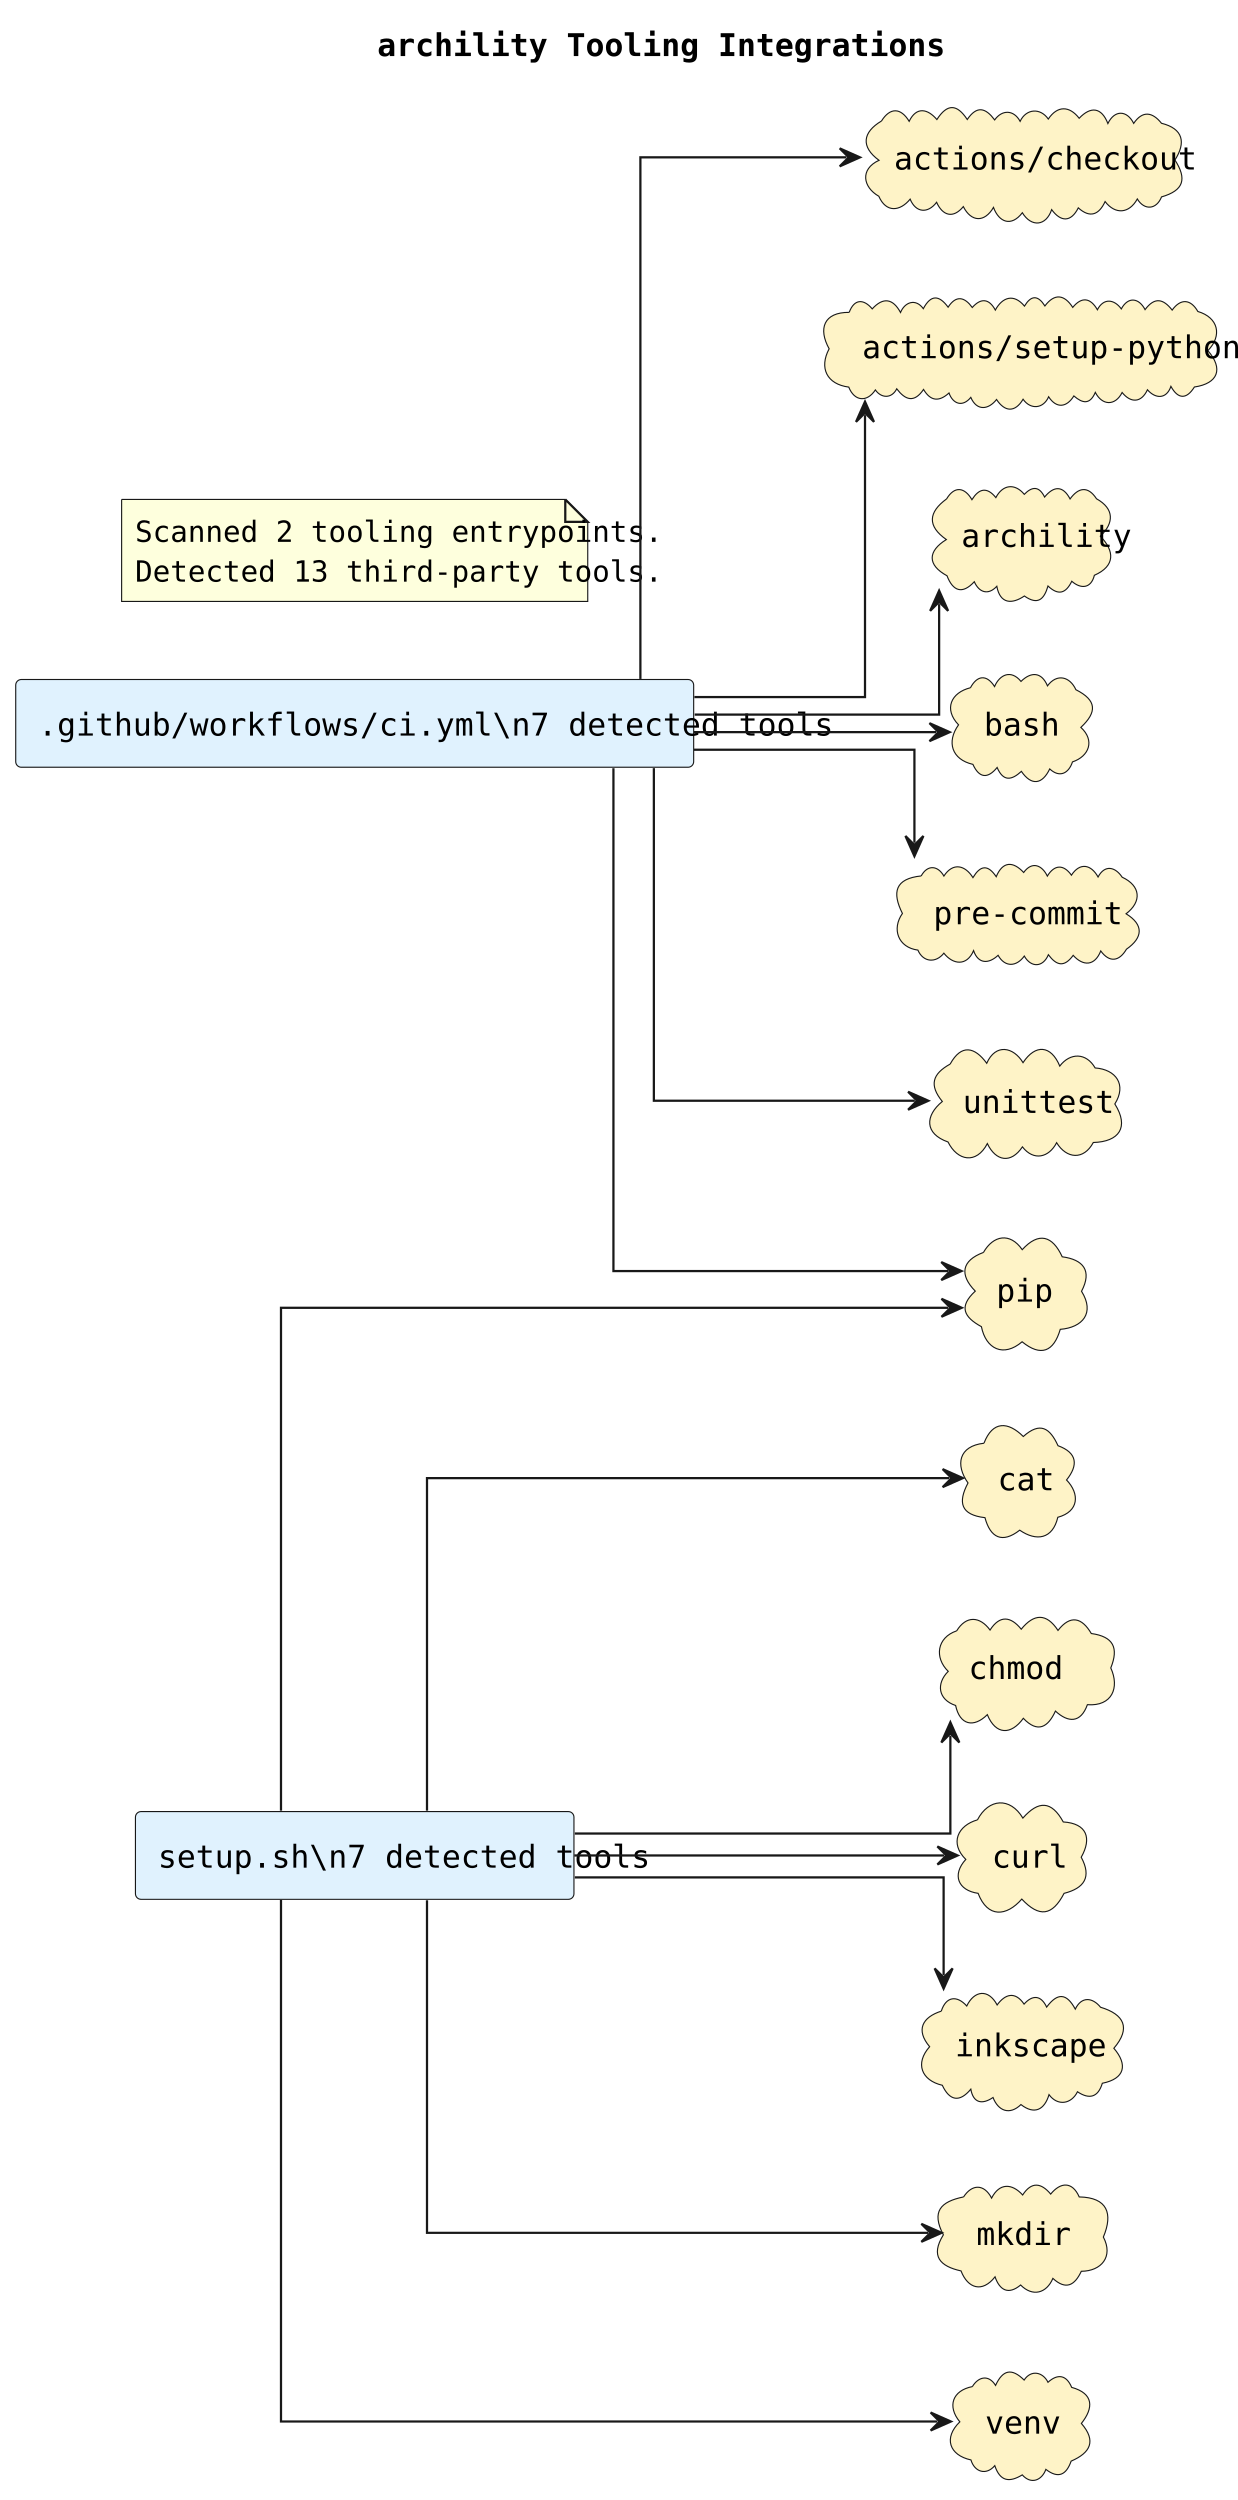
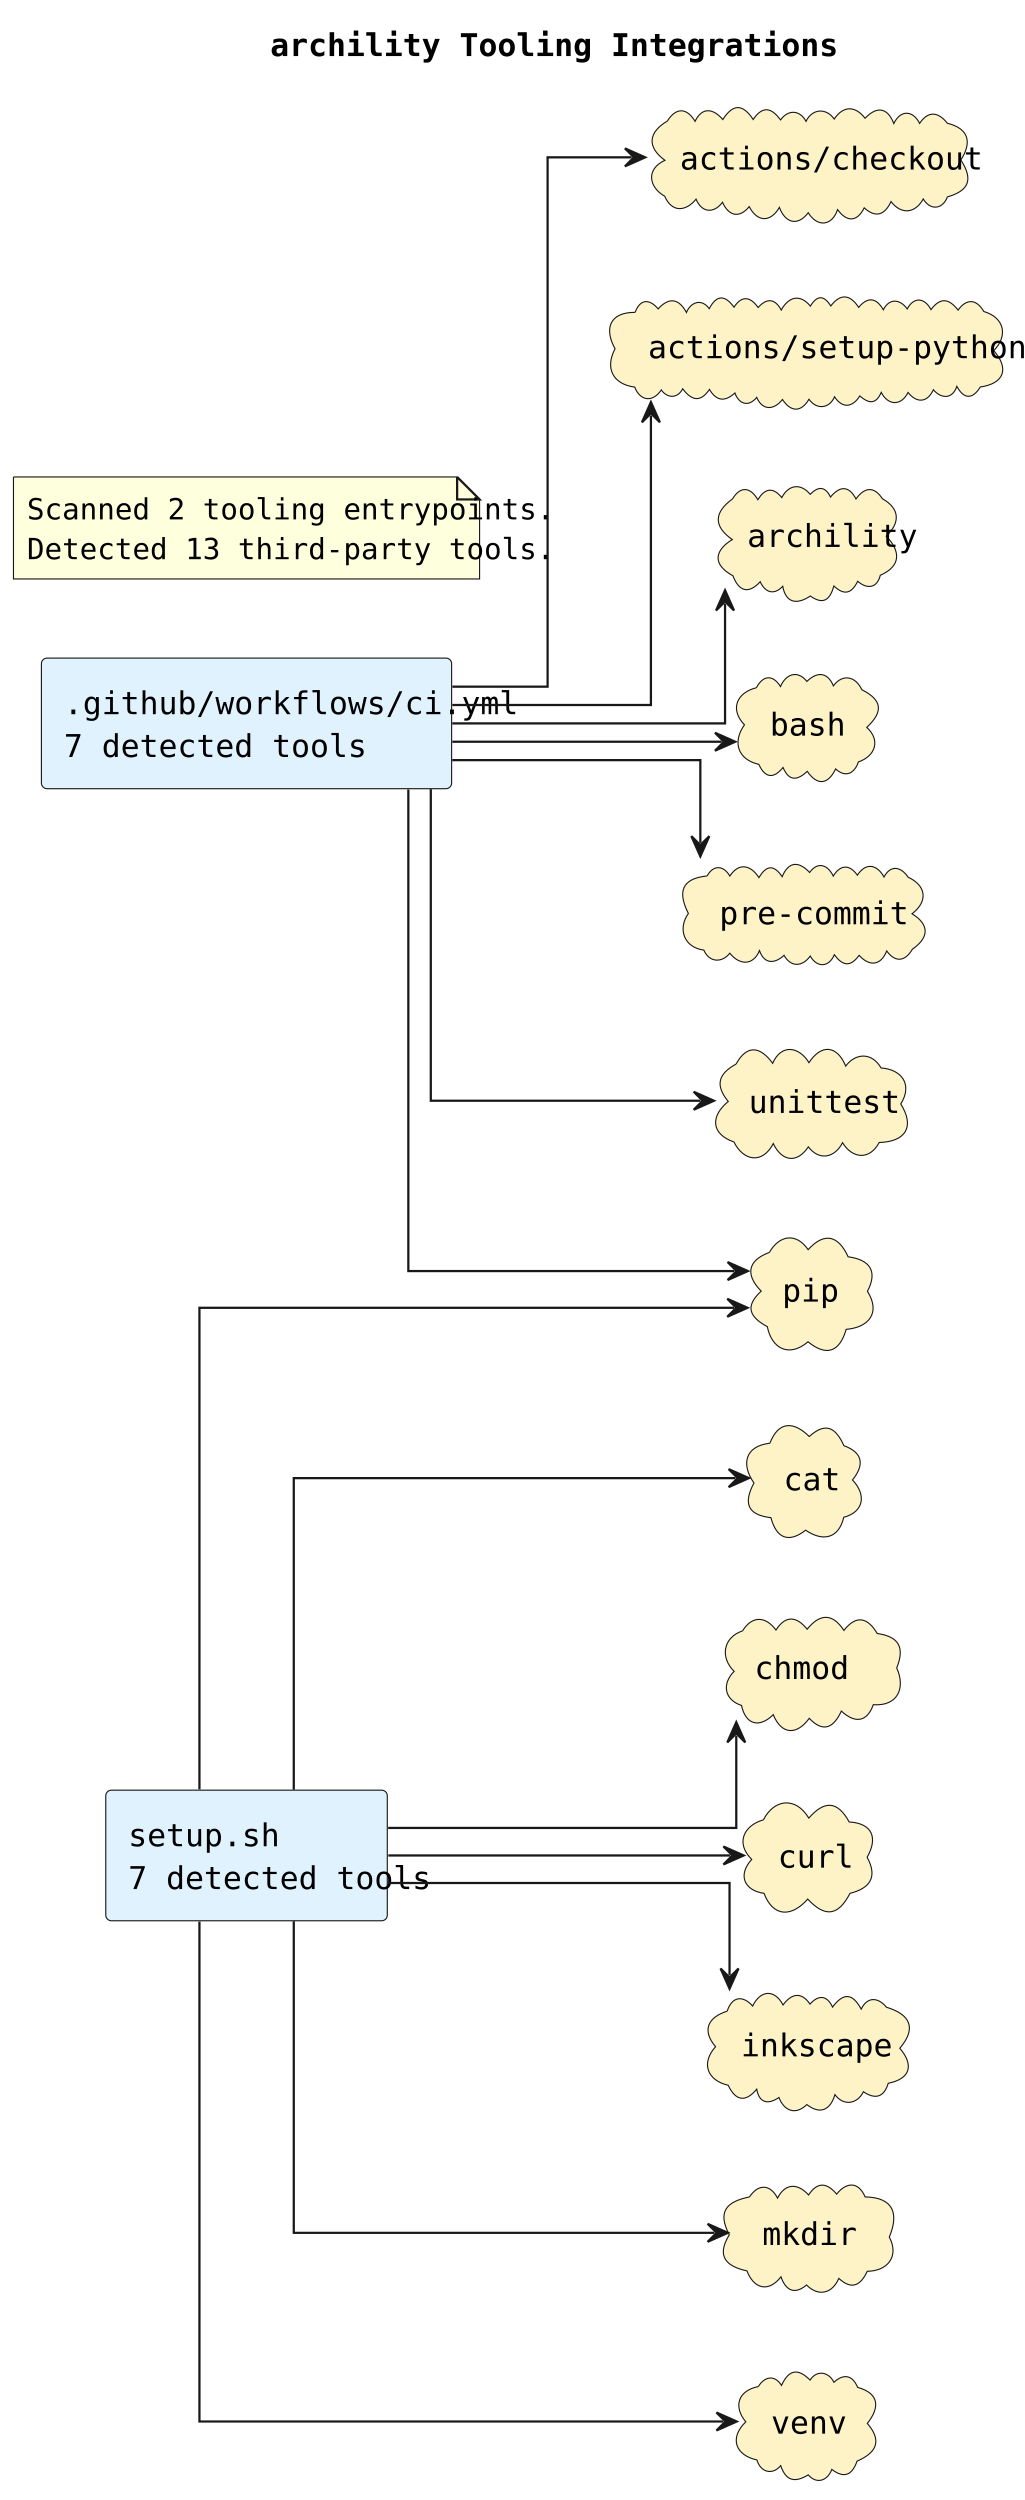
- <svg xmlns="http://www.w3.org/2000/svg" contentStyleType="text/css" data-diagram-type="DESCRIPTION" height="1113px" preserveAspectRatio="none" style="width:551px;height:1113px;background:#FFFFFF;" version="1.1" viewBox="0 0 551 1113" width="551px" zoomAndPan="magnify">
+ <svg xmlns="http://www.w3.org/2000/svg" contentStyleType="text/css" data-diagram-type="DESCRIPTION" height="1113px" preserveAspectRatio="none" style="width:456px;height:1113px;background:#FFFFFF;" version="1.1" viewBox="0 0 456 1113" width="456px" zoomAndPan="magnify">
  <defs />
  <g>
    <g class="title" data-source-line="1">
-       <text fill="#000000" font-family="Monospace" font-size="14" font-weight="bold" lengthAdjust="spacing" textLength="201.865" x="167.957" y="24.966">archility Tooling Integrations</text>
+       <text fill="#000000" font-family="Monospace" font-size="14" font-weight="bold" lengthAdjust="spacing" textLength="201.865" x="120.302" y="24.966">archility Tooling Integrations</text>
    </g>
    <g class="entity" data-qualified-name="source_github_workflows_ci_yml" data-source-line="7" id="ent0002">
-       <rect fill="#E0F2FE" height="39.068" rx="2.5" ry="2.5" style="stroke:#181818;stroke-width:0.5;" width="301.819" x="7" y="302.515" />
-       <text fill="#000000" font-family="Monospace" font-size="14" lengthAdjust="spacing" textLength="281.819" x="17" y="327.481">.github/workflows/ci.yml\n7 detected tools</text>
+       <rect fill="#E0F2FE" height="58.136" rx="2.5" ry="2.5" style="stroke:#181818;stroke-width:0.5;" width="182.623" x="18.44" y="292.985" />
+       <text fill="#000000" font-family="Monospace" font-size="14" lengthAdjust="spacing" textLength="162.623" x="28.44" y="317.95">.github/workflows/ci.yml</text>
+       <text fill="#000000" font-family="Monospace" font-size="14" lengthAdjust="spacing" textLength="105.336" x="28.44" y="337.018">7 detected tools</text>
    </g>
    <g class="entity" data-qualified-name="source_setup_sh" data-source-line="8" id="ent0003">
-       <rect fill="#E0F2FE" height="39.068" rx="2.5" ry="2.5" style="stroke:#181818;stroke-width:0.5;" width="195.223" x="60.3" y="806.515" />
-       <text fill="#000000" font-family="Monospace" font-size="14" lengthAdjust="spacing" textLength="175.223" x="70.3" y="831.481">setup.sh\n7 detected tools</text>
+       <rect fill="#E0F2FE" height="58.136" rx="2.5" ry="2.5" style="stroke:#181818;stroke-width:0.5;" width="125.336" x="47.09" y="796.985" />
+       <text fill="#000000" font-family="Monospace" font-size="14" lengthAdjust="spacing" textLength="56.028" x="57.09" y="821.951">setup.sh</text>
+       <text fill="#000000" font-family="Monospace" font-size="14" lengthAdjust="spacing" textLength="105.336" x="57.09" y="841.018">7 detected tools</text>
    </g>
    <g class="entity" data-qualified-name="tool_actions_checkout" data-source-line="9" id="ent0004">
-       <path d="M392.432,53.88 C396.284,47.721 401.026,47.862 404.756,54.003 C408.062,47.24 413.063,48.489 417.102,53.215 C421.722,46.068 425.983,46.193 430.624,53.196 C434.899,46.912 438.731,47.9 442.827,53.381 C446.159,48.695 451.372,48.849 454.153,54.015 C456.851,48.357 463.117,47.865 466.695,52.993 C470.774,46.955 476.072,47.015 480.445,52.647 C485.62,47.211 490.381,47.712 493.232,54.985 C496.203,48.861 501.683,48.945 504.721,54.921 C508.69,49.087 513.074,49.844 517.084,54.874 C526.766,57.284 528.076,63.443 523.078,71.232 C528.523,79.689 527.058,84.792 517.115,87.665 C514.867,93.337 509.507,93.808 506.331,88.584 C502.744,95.094 496.582,95.683 491.991,89.74 C489.258,95.643 485.287,97.258 480.057,92.547 C476.776,99.051 472.28,98.876 468.2,93.334 C465.672,100.773 459.154,101.24 455.146,94.718 C450.243,101.116 444.784,99.04 442.296,92.346 C438.361,99.124 432.439,98.969 428.868,91.99 C424.333,97.508 419.645,96.029 416.971,90.062 C413.094,95.18 407.735,94.802 405.191,88.666 C400.731,94.129 394.509,94.865 391.247,87.375 C384.149,83.324 382.748,75.341 391.329,71.369 C383.086,65.341 384.034,58.859 392.432,53.88" fill="#FEF3C7" style="stroke:#181818;stroke-width:0.5;" />
-       <text fill="#000000" font-family="Monospace" font-size="14" lengthAdjust="spacing" textLength="111.916" x="398" y="75.481">actions/checkout</text>
+       <path d="M297.122,53.88 C300.974,47.721 305.716,47.862 309.446,54.003 C312.752,47.24 317.753,48.489 321.792,53.215 C326.412,46.068 330.673,46.193 335.314,53.196 C339.589,46.912 343.421,47.9 347.517,53.381 C350.849,48.695 356.062,48.849 358.843,54.015 C361.541,48.357 367.807,47.865 371.385,52.993 C375.464,46.955 380.762,47.015 385.135,52.647 C390.31,47.211 395.071,47.712 397.922,54.985 C400.893,48.861 406.373,48.945 409.411,54.921 C413.38,49.087 417.764,49.844 421.774,54.874 C431.456,57.284 432.766,63.443 427.768,71.232 C433.213,79.689 431.748,84.792 421.805,87.665 C419.557,93.337 414.197,93.808 411.021,88.584 C407.434,95.094 401.272,95.683 396.681,89.74 C393.948,95.643 389.977,97.258 384.747,92.547 C381.466,99.051 376.97,98.876 372.89,93.334 C370.362,100.773 363.844,101.24 359.836,94.718 C354.933,101.116 349.474,99.04 346.986,92.346 C343.051,99.124 337.129,98.969 333.558,91.99 C329.023,97.508 324.335,96.029 321.661,90.062 C317.784,95.18 312.425,94.802 309.881,88.666 C305.421,94.129 299.199,94.865 295.937,87.375 C288.839,83.324 287.438,75.341 296.019,71.369 C287.776,65.341 288.724,58.859 297.122,53.88" fill="#FEF3C7" style="stroke:#181818;stroke-width:0.5;" />
+       <text fill="#000000" font-family="Monospace" font-size="14" lengthAdjust="spacing" textLength="111.916" x="302.69" y="75.481">actions/checkout</text>
    </g>
    <g class="entity" data-qualified-name="tool_actions_setup_python" data-source-line="10" id="ent0005">
-       <path d="M378.069,139.065 C380.282,133.01 384.495,132.949 388.314,137.516 C393.178,132.186 397.517,132.835 400.91,139.112 C402.806,134.523 407.604,132.669 411.06,137.416 C414.419,131.124 418.027,131.231 422.095,136.754 C425.675,131.268 429.413,132.166 432.863,136.892 C436.701,132.55 440.34,132.879 443.116,138.038 C446.291,132.234 451.348,130.581 456.09,136.27 C459.136,131.299 462.074,131.358 465.195,136.201 C469.528,130.458 473.856,131.099 477.585,136.851 C481.628,131.914 485.497,132.578 488.559,137.901 C491.327,132.528 496.091,133.204 499.2,137.527 C502.25,131.883 507.052,132.598 509.783,137.838 C514.007,132.195 517.807,132.879 521.844,138.048 C525.635,132.777 530.087,133.091 533.288,138.671 C542.433,141.373 544.264,149.396 537.744,156.102 C544.779,164.197 542.332,170.735 531.741,172.299 C528.259,177.89 524.481,177.818 521.297,172.026 C519.252,177.902 514.313,177.525 510.846,173.532 C508.099,179.394 503.471,179.546 499.574,174.749 C496.453,180.864 490.703,180.6 487.634,174.697 C485.211,180.263 481.982,179.642 478.083,176.274 C474.929,181.407 470.368,182.043 466.857,176.655 C464.482,182.037 458.822,182.511 455.473,177.749 C451.892,183.772 447.348,183.446 443.661,177.857 C440.086,182.435 434.894,183.124 432.197,176.923 C428.547,181.407 424.242,179.895 422.495,174.962 C418.043,178.993 414.312,178.657 411.158,173.381 C407.022,179.49 403.108,178.186 399.228,173.107 C397.001,177.533 392.372,177.4 389.719,173.6 C385.945,179.275 380.365,178.662 377.866,172.34 C368.129,171.054 364.559,163.886 369.131,155.276 C364.168,146.359 366.697,138.975 378.069,139.065" fill="#FEF3C7" style="stroke:#181818;stroke-width:0.5;" />
-       <text fill="#000000" font-family="Monospace" font-size="14" lengthAdjust="spacing" textLength="140.28" x="383.82" y="159.481">actions/setup-python</text>
+       <path d="M282.759,139.065 C284.972,133.01 289.185,132.949 293.004,137.516 C297.868,132.186 302.207,132.835 305.6,139.112 C307.496,134.523 312.294,132.669 315.75,137.416 C319.109,131.124 322.717,131.231 326.785,136.754 C330.365,131.268 334.103,132.166 337.553,136.892 C341.391,132.55 345.03,132.879 347.806,138.038 C350.981,132.234 356.038,130.581 360.78,136.27 C363.826,131.299 366.764,131.358 369.885,136.201 C374.218,130.458 378.546,131.099 382.275,136.851 C386.318,131.914 390.187,132.578 393.249,137.901 C396.017,132.528 400.781,133.204 403.89,137.527 C406.94,131.883 411.742,132.598 414.473,137.838 C418.697,132.195 422.497,132.879 426.534,138.048 C430.325,132.777 434.777,133.091 437.978,138.671 C447.123,141.373 448.954,149.396 442.434,156.102 C449.469,164.197 447.022,170.735 436.431,172.299 C432.949,177.89 429.171,177.818 425.987,172.026 C423.942,177.902 419.003,177.525 415.536,173.532 C412.789,179.394 408.161,179.546 404.264,174.749 C401.143,180.864 395.393,180.6 392.324,174.697 C389.901,180.263 386.672,179.642 382.773,176.274 C379.619,181.407 375.058,182.043 371.547,176.655 C369.172,182.037 363.512,182.511 360.163,177.749 C356.582,183.772 352.038,183.446 348.351,177.857 C344.776,182.435 339.584,183.124 336.887,176.923 C333.237,181.407 328.932,179.895 327.185,174.962 C322.733,178.993 319.002,178.657 315.848,173.381 C311.712,179.49 307.798,178.186 303.918,173.107 C301.691,177.533 297.062,177.4 294.409,173.6 C290.635,179.275 285.055,178.662 282.556,172.34 C272.819,171.054 269.249,163.886 273.821,155.276 C268.858,146.359 271.387,138.975 282.759,139.065" fill="#FEF3C7" style="stroke:#181818;stroke-width:0.5;" />
+       <text fill="#000000" font-family="Monospace" font-size="14" lengthAdjust="spacing" textLength="140.28" x="288.51" y="159.481">actions/setup-python</text>
    </g>
    <g class="entity" data-qualified-name="tool_archility" data-source-line="11" id="ent0006">
-       <path d="M421.429,222.107 C424.995,216.16 429.484,216.904 432.698,222.451 C435.833,217.462 439.361,216.597 443.357,221.526 C446.385,215.745 451.735,214.963 456.012,220.074 C459.593,216.441 462.611,216.396 465.06,221.276 C469.113,216.333 473.176,216.016 476.398,222.127 C480.125,216.968 484.364,216.222 488.165,222.048 C496.124,226.51 496.054,232.814 489.868,238.721 C496.226,245.296 496.648,251.956 487.212,256.12 C485.764,262.095 481.123,262.3 477.16,258.783 C474.49,264.23 471.2,265.257 466.57,260.899 C464.827,266.82 462.09,269.574 456.055,265.345 C450.48,269.105 445.259,268.902 443.779,261.025 C439.862,265.219 435.858,263.728 433.759,258.986 C428.381,264.806 424.221,263.159 421.606,256.331 C412.722,251.505 412.998,245.356 421.305,240.21 C412.681,234.16 413.31,228.041 421.429,222.107" fill="#FEF3C7" style="stroke:#181818;stroke-width:0.5;" />
-       <text fill="#000000" font-family="Monospace" font-size="14" lengthAdjust="spacing" textLength="52.038" x="427.94" y="243.481">archility</text>
+       <path d="M326.119,222.107 C329.685,216.16 334.174,216.904 337.388,222.451 C340.523,217.462 344.051,216.597 348.047,221.526 C351.075,215.745 356.425,214.963 360.702,220.074 C364.283,216.441 367.301,216.396 369.75,221.276 C373.803,216.333 377.866,216.016 381.088,222.127 C384.815,216.968 389.054,216.222 392.855,222.048 C400.814,226.51 400.744,232.814 394.558,238.721 C400.916,245.296 401.338,251.956 391.902,256.12 C390.454,262.095 385.813,262.3 381.85,258.783 C379.18,264.23 375.89,265.257 371.26,260.899 C369.517,266.82 366.78,269.574 360.745,265.345 C355.17,269.105 349.949,268.902 348.469,261.025 C344.552,265.219 340.548,263.728 338.449,258.986 C333.071,264.806 328.911,263.159 326.296,256.331 C317.412,251.505 317.688,245.356 325.995,240.21 C317.371,234.16 318,228.041 326.119,222.107" fill="#FEF3C7" style="stroke:#181818;stroke-width:0.5;" />
+       <text fill="#000000" font-family="Monospace" font-size="14" lengthAdjust="spacing" textLength="52.038" x="332.63" y="243.481">archility</text>
    </g>
    <g class="entity" data-qualified-name="tool_bash" data-source-line="12" id="ent0007">
-       <path d="M432.044,306.185 C435.008,300.632 439.262,300.102 442.776,305.653 C445.086,300.257 450.144,297.991 454.548,303.364 C459.017,298.993 463.656,299.025 466.339,305.335 C470.558,299.662 476.338,301.222 478.988,307.059 C488.277,311.737 488.569,316.957 481.198,323.83 C487.567,329.675 484.885,336.71 477.465,339.208 C475.813,344.232 471.824,346.491 467.337,342.334 C463.997,349.29 459.216,349.972 454.719,343.416 C450.317,347.453 446.66,348.046 443.918,341.691 C439.692,346.872 435.912,346.413 433.142,340.301 C423.685,338.129 421.295,330.294 426.744,322.702 C420.001,315.653 423.431,308.307 432.044,306.185" fill="#FEF3C7" style="stroke:#181818;stroke-width:0.5;" />
-       <text fill="#000000" font-family="Monospace" font-size="14" lengthAdjust="spacing" textLength="31.822" x="438.05" y="327.481">bash</text>
+       <path d="M336.734,306.185 C339.698,300.632 343.952,300.102 347.466,305.653 C349.776,300.257 354.834,297.991 359.238,303.364 C363.707,298.993 368.346,299.025 371.029,305.335 C375.248,299.662 381.028,301.222 383.678,307.059 C392.967,311.737 393.259,316.957 385.888,323.83 C392.257,329.675 389.575,336.71 382.155,339.208 C380.503,344.232 376.514,346.491 372.027,342.334 C368.687,349.29 363.906,349.972 359.409,343.416 C355.007,347.453 351.35,348.046 348.608,341.691 C344.382,346.872 340.602,346.413 337.832,340.301 C328.375,338.129 325.985,330.294 331.434,322.702 C324.691,315.653 328.121,308.307 336.734,306.185" fill="#FEF3C7" style="stroke:#181818;stroke-width:0.5;" />
+       <text fill="#000000" font-family="Monospace" font-size="14" lengthAdjust="spacing" textLength="31.822" x="342.74" y="327.481">bash</text>
    </g>
    <g class="entity" data-qualified-name="tool_cat" data-source-line="13" id="ent0008">
-       <path d="M438.058,642.529 C441.942,632.419 448.809,632.824 455.572,639.53 C463.056,632.838 467.415,635.697 471.024,643.625 C479.639,646.778 480.127,652.27 474.822,658.887 C480.769,665.044 480.391,672.941 470.941,675.502 C468.618,685.317 461.337,686.317 453.978,681.236 C446.163,687.328 440.912,684.603 438.503,675.669 C427.743,674.419 426.33,668.973 430.954,660.211 C425.244,652.14 426.791,643.778 438.058,642.529" fill="#FEF3C7" style="stroke:#181818;stroke-width:0.5;" />
-       <text fill="#000000" font-family="Monospace" font-size="14" lengthAdjust="spacing" textLength="19.628" x="444.14" y="663.481">cat</text>
+       <path d="M342.758,642.529 C346.642,632.419 353.509,632.824 360.272,639.53 C367.756,632.838 372.115,635.697 375.724,643.625 C384.339,646.778 384.827,652.27 379.522,658.887 C385.469,665.044 385.091,672.941 375.641,675.502 C373.318,685.317 366.037,686.317 358.678,681.236 C350.863,687.328 345.612,684.603 343.203,675.669 C332.442,674.419 331.03,668.973 335.654,660.211 C329.944,652.14 331.491,643.778 342.758,642.529" fill="#FEF3C7" style="stroke:#181818;stroke-width:0.5;" />
+       <text fill="#000000" font-family="Monospace" font-size="14" lengthAdjust="spacing" textLength="19.628" x="348.84" y="663.481">cat</text>
    </g>
    <g class="entity" data-qualified-name="tool_chmod" data-source-line="14" id="ent0009">
-       <path d="M425.912,726.054 C430.158,719.15 436.199,719.496 440.769,725.687 C445.109,718.948 449.979,719.532 454.653,725.317 C460.308,718.366 465.85,718.025 471.022,725.853 C476.546,718.763 481.656,720.093 485.845,727.242 C495.699,728.611 498.143,733.578 494.521,742.574 C498.535,751.348 495.132,759.737 484.104,758.934 C481.14,767.209 475.543,767.011 469.879,761.778 C466.579,768.971 462.033,771.765 455.587,764.997 C450.132,772.519 443.317,772.514 439.555,763.37 C433.435,769.442 427.287,767.971 425.439,759.283 C417.619,756.672 416.686,749.573 422.146,744.084 C415.89,737.964 417.111,729.029 425.912,726.054" fill="#FEF3C7" style="stroke:#181818;stroke-width:0.5;" />
-       <text fill="#000000" font-family="Monospace" font-size="14" lengthAdjust="spacing" textLength="45.542" x="431.19" y="747.481">chmod</text>
+       <path d="M330.602,726.054 C334.848,719.15 340.889,719.496 345.459,725.687 C349.799,718.948 354.669,719.532 359.343,725.317 C364.998,718.366 370.54,718.025 375.712,725.853 C381.236,718.763 386.346,720.093 390.535,727.242 C400.389,728.611 402.833,733.578 399.211,742.574 C403.225,751.348 399.822,759.737 388.794,758.934 C385.83,767.209 380.233,767.011 374.569,761.778 C371.269,768.971 366.723,771.765 360.277,764.997 C354.822,772.519 348.007,772.514 344.245,763.37 C338.125,769.442 331.977,767.971 330.129,759.283 C322.309,756.672 321.376,749.573 326.836,744.084 C320.58,737.964 321.801,729.029 330.602,726.054" fill="#FEF3C7" style="stroke:#181818;stroke-width:0.5;" />
+       <text fill="#000000" font-family="Monospace" font-size="14" lengthAdjust="spacing" textLength="45.542" x="335.88" y="747.481">chmod</text>
    </g>
    <g class="entity" data-qualified-name="tool_curl" data-source-line="15" id="ent0010">
-       <path d="M435.163,810.202 C440.125,800.641 449.674,799.902 455.386,809.406 C462.314,801.549 468.107,801.574 473.365,811.13 C483.921,811.78 486.172,818.374 481.356,826.841 C486.133,835.671 482.73,840.635 473.724,842.924 C468.46,853.051 462.662,853.753 454.903,845.475 C448.152,853.217 439.719,854.051 435.452,842.916 C426.448,841.609 423.726,834.65 429.969,827.809 C422.649,820.578 426.415,812.693 435.163,810.202" fill="#FEF3C7" style="stroke:#181818;stroke-width:0.5;" />
-       <text fill="#000000" font-family="Monospace" font-size="14" lengthAdjust="spacing" textLength="24.766" x="441.58" y="831.481">curl</text>
+       <path d="M339.853,810.202 C344.815,800.641 354.364,799.902 360.076,809.406 C367.004,801.549 372.797,801.574 378.055,811.13 C388.611,811.78 390.862,818.374 386.046,826.841 C390.823,835.671 387.42,840.635 378.414,842.924 C373.15,853.051 367.352,853.753 359.593,845.475 C352.842,853.217 344.409,854.051 340.142,842.916 C331.138,841.609 328.416,834.65 334.659,827.809 C327.339,820.578 331.105,812.693 339.853,810.202" fill="#FEF3C7" style="stroke:#181818;stroke-width:0.5;" />
+       <text fill="#000000" font-family="Monospace" font-size="14" lengthAdjust="spacing" textLength="24.766" x="346.27" y="831.481">curl</text>
    </g>
    <g class="entity" data-qualified-name="tool_inkscape" data-source-line="16" id="ent0011">
-       <path d="M419.062,895.361 C421.154,888.787 425.977,888.163 430.394,893.066 C433.784,886.062 440.044,885.331 443.927,892.599 C447.56,887.652 451.948,886.43 455.917,892.224 C459.711,887.99 463.434,888.215 465.97,893.546 C470.84,887.048 474.816,887.268 478.713,894.452 C481.539,888.648 486.386,889.228 489.965,893.621 C500.42,896.775 503.647,902.831 495.89,911.891 C502.22,919.265 500.782,925.479 490.76,927.469 C488.857,933.775 484.959,934.777 479.693,931.257 C476.967,936.799 470.846,937.741 467.027,932.547 C465.005,939.254 460.575,941.662 454.526,936.959 C449.446,941.849 444.415,939.783 442.088,933.809 C437.373,937.011 433.345,936.45 432.202,930.109 C427.189,936.162 422.749,935.298 419.517,928.37 C410.184,926.189 407.248,918.613 413.87,911.189 C407.529,903.688 410.702,898.039 419.062,895.361" fill="#FEF3C7" style="stroke:#181818;stroke-width:0.5;" />
-       <text fill="#000000" font-family="Monospace" font-size="14" lengthAdjust="spacing" textLength="57.526" x="425.2" y="915.481">inkscape</text>
+       <path d="M323.752,895.361 C325.844,888.787 330.667,888.163 335.084,893.066 C338.474,886.062 344.734,885.331 348.617,892.599 C352.25,887.652 356.638,886.43 360.607,892.224 C364.401,887.99 368.124,888.215 370.66,893.546 C375.53,887.048 379.506,887.268 383.403,894.452 C386.229,888.648 391.076,889.228 394.655,893.621 C405.11,896.775 408.337,902.831 400.58,911.891 C406.91,919.265 405.472,925.479 395.45,927.469 C393.547,933.775 389.649,934.777 384.383,931.257 C381.657,936.799 375.536,937.741 371.717,932.547 C369.695,939.254 365.265,941.662 359.216,936.959 C354.136,941.849 349.105,939.783 346.778,933.809 C342.063,937.011 338.035,936.45 336.892,930.109 C331.879,936.162 327.439,935.298 324.207,928.37 C314.874,926.189 311.938,918.613 318.56,911.189 C312.219,903.688 315.392,898.039 323.752,895.361" fill="#FEF3C7" style="stroke:#181818;stroke-width:0.5;" />
+       <text fill="#000000" font-family="Monospace" font-size="14" lengthAdjust="spacing" textLength="57.526" x="329.89" y="915.481">inkscape</text>
    </g>
    <g class="entity" data-qualified-name="tool_mkdir" data-source-line="17" id="ent0012">
-       <path d="M428.981,978.072 C432.806,972.236 438.133,972.235 441.459,978.583 C444.986,971.72 450.553,971.997 455.285,977.203 C459.223,971.17 463.47,971.694 467.766,976.803 C472.113,971.461 477.365,971.018 480.471,978.075 C493.074,978.295 495.611,985.484 491.214,995.932 C495.803,1004.685 490.308,1011.116 481.399,1011.181 C478.461,1017.444 474.588,1019.698 468.743,1014.348 C465.896,1021.034 459.705,1022.678 454.384,1017.288 C448.953,1021.806 445.067,1019.654 442.995,1013.652 C437.313,1020.874 430.9,1018.896 427.848,1011.015 C418.498,1008.952 414.123,1004.457 419.981,994.947 C414.525,984.513 418.79,980.161 428.981,978.072" fill="#FEF3C7" style="stroke:#181818;stroke-width:0.5;" />
-       <text fill="#000000" font-family="Monospace" font-size="14" lengthAdjust="spacing" textLength="38.57" x="434.67" y="999.481">mkdir</text>
+       <path d="M333.681,978.072 C337.506,972.236 342.833,972.235 346.159,978.583 C349.686,971.72 355.253,971.997 359.985,977.203 C363.923,971.17 368.17,971.694 372.466,976.803 C376.813,971.461 382.065,971.018 385.171,978.075 C397.774,978.295 400.311,985.484 395.914,995.932 C400.503,1004.685 395.009,1011.116 386.099,1011.181 C383.161,1017.444 379.288,1019.698 373.443,1014.348 C370.596,1021.034 364.405,1022.678 359.084,1017.288 C353.653,1021.806 349.767,1019.654 347.695,1013.652 C342.013,1020.874 335.6,1018.896 332.548,1011.015 C323.198,1008.952 318.823,1004.457 324.682,994.947 C319.225,984.513 323.49,980.161 333.681,978.072" fill="#FEF3C7" style="stroke:#181818;stroke-width:0.5;" />
+       <text fill="#000000" font-family="Monospace" font-size="14" lengthAdjust="spacing" textLength="38.57" x="339.37" y="999.481">mkdir</text>
    </g>
    <g class="entity" data-qualified-name="tool_pip" data-source-line="18" id="ent0013">
-       <path d="M437.831,557.583 C442.175,549.955 449.641,548.493 455.095,556.345 C462.503,548.231 468.612,550.179 472.901,559.526 C482.272,560.778 486.332,565.671 481.497,574.878 C487.588,584.605 481.914,591.029 472.026,591.826 C469.116,601.802 463.425,604.169 455.043,597.364 C446.727,604.476 438.913,600.573 436.925,590.638 C429.112,586.36 426.68,581.737 434.189,574.811 C427.121,567.592 428.006,561.229 437.831,557.583" fill="#FEF3C7" style="stroke:#181818;stroke-width:0.5;" />
-       <text fill="#000000" font-family="Monospace" font-size="14" lengthAdjust="spacing" textLength="20.832" x="443.54" y="579.481">pip</text>
+       <path d="M342.521,557.583 C346.865,549.955 354.331,548.493 359.785,556.345 C367.193,548.231 373.302,550.179 377.591,559.526 C386.962,560.778 391.022,565.671 386.187,574.878 C392.278,584.605 386.604,591.029 376.716,591.826 C373.806,601.802 368.115,604.169 359.733,597.364 C351.417,604.476 343.603,600.573 341.615,590.638 C333.802,586.36 331.37,581.737 338.879,574.811 C331.811,567.592 332.696,561.229 342.521,557.583" fill="#FEF3C7" style="stroke:#181818;stroke-width:0.5;" />
+       <text fill="#000000" font-family="Monospace" font-size="14" lengthAdjust="spacing" textLength="20.832" x="348.23" y="579.481">pip</text>
    </g>
    <g class="entity" data-qualified-name="tool_pre_commit" data-source-line="19" id="ent0014">
-       <path d="M410.117,389.967 C412.903,384.871 417.479,385.233 420.223,390.01 C424.317,383.763 429.683,385.193 433.154,390.697 C436.487,385.188 439.757,384.76 443.514,390.3 C446.42,383.373 450.99,383.337 455.738,388.425 C459.566,383.163 463.977,385.269 466.271,390.036 C469.418,384.886 473.464,384.671 476.999,389.624 C480.854,383.759 485.776,384.885 488.856,390.429 C491.937,384.701 496.598,386.005 499.586,390.526 C507.815,394.338 508.496,401.351 501.334,406.814 C509.354,411.777 508.835,417.459 501.502,422.587 C498.306,428.009 494.001,428.752 490.06,423.376 C487.388,430.065 482.309,430.321 477.781,425.327 C473.8,430.733 470.468,429.994 466.735,425.062 C464.315,430.773 459.029,430.914 456.014,425.643 C452.592,430.399 447.474,430.818 444.346,425.31 C440.308,429.107 435.579,429.392 433.434,423.236 C430.422,430.278 424.264,429.512 420.213,424.363 C416.657,428.86 411.009,428.497 408.645,422.985 C399.838,421.836 396.882,413.591 401.759,406.668 C397.042,397.265 398.462,391.176 410.117,389.967" fill="#FEF3C7" style="stroke:#181818;stroke-width:0.5;" />
-       <text fill="#000000" font-family="Monospace" font-size="14" lengthAdjust="spacing" textLength="76.832" x="415.54" y="411.481">pre-commit</text>
+       <path d="M314.817,389.967 C317.603,384.871 322.179,385.233 324.923,390.01 C329.017,383.763 334.384,385.193 337.854,390.697 C341.187,385.188 344.457,384.76 348.214,390.3 C351.12,383.373 355.69,383.337 360.438,388.425 C364.266,383.163 368.677,385.269 370.971,390.036 C374.118,384.886 378.164,384.671 381.699,389.624 C385.554,383.759 390.476,384.885 393.556,390.429 C396.637,384.701 401.298,386.005 404.286,390.526 C412.515,394.338 413.196,401.351 406.034,406.814 C414.054,411.777 413.535,417.459 406.202,422.587 C403.006,428.009 398.701,428.752 394.76,423.376 C392.088,430.065 387.009,430.321 382.481,425.327 C378.5,430.733 375.168,429.994 371.435,425.062 C369.015,430.773 363.729,430.914 360.714,425.643 C357.292,430.399 352.174,430.818 349.046,425.31 C345.008,429.107 340.279,429.392 338.134,423.236 C335.122,430.278 328.964,429.512 324.913,424.363 C321.357,428.86 315.709,428.497 313.345,422.985 C304.538,421.836 301.582,413.591 306.459,406.668 C301.742,397.265 303.162,391.176 314.817,389.967" fill="#FEF3C7" style="stroke:#181818;stroke-width:0.5;" />
+       <text fill="#000000" font-family="Monospace" font-size="14" lengthAdjust="spacing" textLength="76.832" x="320.24" y="411.481">pre-commit</text>
    </g>
    <g class="entity" data-qualified-name="tool_unittest" data-source-line="20" id="ent0015">
-       <path d="M423.007,473.728 C427.995,464.676 433.932,466.027 439.288,473.361 C443.283,464.424 451.187,466.064 455.454,473.085 C460.993,464.733 467.913,465.264 471.811,474.603 C476.455,468.526 483.606,468.594 487.557,475.447 C496.759,476.113 501.765,482.82 496.327,491.49 C502.861,501.899 498.235,508.312 486.739,508.644 C482.423,516.661 474.817,515.901 470.41,508.742 C466.97,515.372 460.212,517.049 455.184,510.59 C449.998,518.304 443.312,516.944 439.567,509.139 C434.662,518.511 426.235,516.83 422.063,508.418 C411.482,504.705 411.801,496.672 419.522,490.381 C413.566,483.091 415.08,478.113 423.007,473.728" fill="#FEF3C7" style="stroke:#181818;stroke-width:0.5;" />
-       <text fill="#000000" font-family="Monospace" font-size="14" lengthAdjust="spacing" textLength="50.68" x="428.62" y="495.481">unittest</text>
+       <path d="M327.697,473.728 C332.685,464.676 338.622,466.027 343.978,473.361 C347.973,464.424 355.877,466.064 360.144,473.085 C365.683,464.733 372.603,465.264 376.501,474.603 C381.145,468.526 388.296,468.594 392.247,475.447 C401.449,476.113 406.455,482.82 401.017,491.49 C407.551,501.899 402.925,508.312 391.429,508.644 C387.113,516.661 379.507,515.901 375.1,508.742 C371.66,515.372 364.902,517.049 359.874,510.59 C354.688,518.304 348.002,516.944 344.257,509.139 C339.352,518.511 330.925,516.83 326.753,508.418 C316.172,504.705 316.491,496.672 324.212,490.381 C318.256,483.091 319.77,478.113 327.697,473.728" fill="#FEF3C7" style="stroke:#181818;stroke-width:0.5;" />
+       <text fill="#000000" font-family="Monospace" font-size="14" lengthAdjust="spacing" textLength="50.68" x="333.31" y="495.481">unittest</text>
    </g>
    <g class="entity" data-qualified-name="tool_venv" data-source-line="21" id="ent0016">
-       <path d="M432.899,1062.511 C435.567,1058.116 440.075,1056.978 443.228,1061.978 C446.448,1055.018 450.388,1054.104 455.941,1059.597 C459.071,1054.847 464.304,1056.014 466.567,1060.585 C470.936,1056.635 474.785,1057.318 477.114,1062.854 C487.031,1065.625 486.926,1072.002 481.429,1078.915 C488.248,1086.794 485.408,1091.993 476.868,1095.698 C474.72,1101.836 471.173,1103.653 465.622,1099.37 C463.849,1104.239 459.067,1106.284 455.115,1101.823 C449.227,1105.38 445.247,1104.665 442.878,1097.721 C438.952,1102.27 433.825,1100.46 432.269,1095.167 C422.554,1093.045 419.968,1085.307 427.318,1078.205 C421.573,1071.278 424.03,1064.241 432.899,1062.511" fill="#FEF3C7" style="stroke:#181818;stroke-width:0.5;" />
-       <text fill="#000000" font-family="Monospace" font-size="14" lengthAdjust="spacing" textLength="30.772" x="438.57" y="1083.48">venv</text>
+       <path d="M337.599,1062.511 C340.267,1058.116 344.775,1056.978 347.928,1061.978 C351.148,1055.018 355.088,1054.104 360.641,1059.597 C363.771,1054.847 369.004,1056.014 371.267,1060.585 C375.636,1056.635 379.485,1057.318 381.814,1062.854 C391.731,1065.625 391.627,1072.002 386.129,1078.915 C392.949,1086.794 390.108,1091.993 381.568,1095.698 C379.42,1101.836 375.873,1103.653 370.322,1099.37 C368.549,1104.239 363.767,1106.284 359.815,1101.823 C353.927,1105.38 349.947,1104.665 347.578,1097.721 C343.652,1102.27 338.525,1100.46 336.969,1095.167 C327.254,1093.045 324.668,1085.307 332.018,1078.205 C326.273,1071.278 328.73,1064.241 337.599,1062.511" fill="#FEF3C7" style="stroke:#181818;stroke-width:0.5;" />
+       <text fill="#000000" font-family="Monospace" font-size="14" lengthAdjust="spacing" textLength="30.772" x="343.27" y="1083.48">venv</text>
    </g>
    <g class="entity" data-qualified-name="toolingGraphSummary" data-source-line="37" id="ent0031">
-       <path d="M54.15,222.345 L54.15,267.757 L261.661,267.757 L261.661,232.345 L251.661,222.345 L54.15,222.345" fill="#FEFFDD" style="stroke:#181818;stroke-width:0.5;" />
-       <path d="M251.661,222.345 L251.661,232.345 L261.661,232.345 L251.661,222.345" fill="#FEFFDD" style="stroke:#181818;stroke-width:1;" />
-       <text fill="#000000" font-family="Monospace" font-size="13" lengthAdjust="spacing" textLength="186.511" x="60.15" y="241.242">Scanned 2 tooling entrypoints.</text>
-       <text fill="#000000" font-family="Monospace" font-size="13" lengthAdjust="spacing" textLength="179.218" x="60.15" y="258.948">Detected 13 third-party tools.</text>
+       <path d="M6,212.345 L6,257.757 L213.511,257.757 L213.511,222.345 L203.511,212.345 L6,212.345" fill="#FEFFDD" style="stroke:#181818;stroke-width:0.5;" />
+       <path d="M203.511,212.345 L203.511,222.345 L213.511,222.345 L203.511,212.345" fill="#FEFFDD" style="stroke:#181818;stroke-width:1;" />
+       <text fill="#000000" font-family="Monospace" font-size="13" lengthAdjust="spacing" textLength="186.511" x="12" y="231.242">Scanned 2 tooling entrypoints.</text>
+       <text fill="#000000" font-family="Monospace" font-size="13" lengthAdjust="spacing" textLength="179.218" x="12" y="248.948">Detected 13 third-party tools.</text>
    </g>
    <g class="link" data-entity-1="ent0002" data-entity-2="ent0004" data-link-type="dependency" data-source-line="22" id="lnk17">
-       <path d="M285.1,302.275 C285.1,242.875 285.1,70.055 285.1,70.055 C285.1,70.055 330.69,70.055 376.84,70.055" fill="none" id="source_github_workflows_ci_yml-to-tool_actions_checkout" style="stroke:#181818;stroke-width:1;" />
-       <polygon fill="#181818" points="382.84,70.055,373.84,66.055,377.84,70.055,373.84,74.055,382.84,70.055" style="stroke:#181818;stroke-width:1;" />
+       <path d="M201.38,305.695 C224.94,305.695 243.79,305.695 243.79,305.695 C243.79,305.695 243.79,70.055 243.79,70.055 C243.79,70.055 257.86,70.055 281.21,70.055" fill="none" id="source_github_workflows_ci_yml-to-tool_actions_checkout" style="stroke:#181818;stroke-width:1;" />
+       <polygon fill="#181818" points="287.21,70.055,278.21,66.055,282.21,70.055,278.21,74.055,287.21,70.055" style="stroke:#181818;stroke-width:1;" />
    </g>
    <g class="link" data-entity-1="ent0002" data-entity-2="ent0005" data-link-type="dependency" data-source-line="23" id="lnk18">
-       <path d="M309.13,310.335 C350.95,310.335 385.1,310.335 385.1,310.335 C385.1,310.335 385.1,228.885 385.1,184.815" fill="none" id="source_github_workflows_ci_yml-to-tool_actions_setup_python" style="stroke:#181818;stroke-width:1;" />
-       <polygon fill="#181818" points="385.1,178.815,381.1,187.815,385.1,183.815,389.1,187.815,385.1,178.815" style="stroke:#181818;stroke-width:1;" />
+       <path d="M201.36,313.875 C245.83,313.875 289.79,313.875 289.79,313.875 C289.79,313.875 289.79,229.975 289.79,185.025" fill="none" id="source_github_workflows_ci_yml-to-tool_actions_setup_python" style="stroke:#181818;stroke-width:1;" />
+       <polygon fill="#181818" points="289.79,179.025,285.79,188.025,289.79,184.025,293.79,188.025,289.79,179.025" style="stroke:#181818;stroke-width:1;" />
    </g>
    <g class="link" data-entity-1="ent0002" data-entity-2="ent0006" data-link-type="dependency" data-source-line="24" id="lnk19">
-       <path d="M309.26,318.145 C366.5,318.145 418.1,318.145 418.1,318.145 C418.1,318.145 418.1,292.465 418.1,268.955" fill="none" id="source_github_workflows_ci_yml-to-tool_archility" style="stroke:#181818;stroke-width:1;" />
-       <polygon fill="#181818" points="418.1,262.955,414.1,271.955,418.1,267.955,422.1,271.955,418.1,262.955" style="stroke:#181818;stroke-width:1;" />
+       <path d="M201.34,322.055 C259.08,322.055 322.79,322.055 322.79,322.055 C322.79,322.055 322.79,293.575 322.79,268.795" fill="none" id="source_github_workflows_ci_yml-to-tool_archility" style="stroke:#181818;stroke-width:1;" />
+       <polygon fill="#181818" points="322.79,262.795,318.79,271.795,322.79,267.795,326.79,271.795,322.79,262.795" style="stroke:#181818;stroke-width:1;" />
    </g>
    <g class="link" data-entity-1="ent0002" data-entity-2="ent0007" data-link-type="dependency" data-source-line="25" id="lnk20">
-       <path d="M308.97,325.955 C352.16,325.955 389.01,325.955 416.8,325.955" fill="none" id="source_github_workflows_ci_yml-to-tool_bash" style="stroke:#181818;stroke-width:1;" />
-       <polygon fill="#181818" points="422.8,325.955,413.8,321.955,417.8,325.955,413.8,329.955,422.8,325.955" style="stroke:#181818;stroke-width:1;" />
+       <path d="M201.37,330.225 C245.59,330.225 289.76,330.225 321.3,330.225" fill="none" id="source_github_workflows_ci_yml-to-tool_bash" style="stroke:#181818;stroke-width:1;" />
+       <polygon fill="#181818" points="327.3,330.225,318.3,326.225,322.3,330.225,318.3,334.225,327.3,330.225" style="stroke:#181818;stroke-width:1;" />
    </g>
    <g class="link" data-entity-1="ent0002" data-entity-2="ent0013" data-link-type="dependency" data-source-line="26" id="lnk21">
-       <path d="M273.1,342.005 C273.1,400.235 273.1,565.875 273.1,565.875 C273.1,565.875 372.04,565.875 422.05,565.875" fill="none" id="source_github_workflows_ci_yml-to-tool_pip" style="stroke:#181818;stroke-width:1;" />
-       <polygon fill="#181818" points="428.05,565.875,419.05,561.875,423.05,565.875,419.05,569.875,428.05,565.875" style="stroke:#181818;stroke-width:1;" />
+       <path d="M181.79,351.465 C181.79,416.315 181.79,565.875 181.79,565.875 C181.79,565.875 277.88,565.875 326.93,565.875" fill="none" id="source_github_workflows_ci_yml-to-tool_pip" style="stroke:#181818;stroke-width:1;" />
+       <polygon fill="#181818" points="332.93,565.875,323.93,561.875,327.93,565.875,323.93,569.875,332.93,565.875" style="stroke:#181818;stroke-width:1;" />
    </g>
    <g class="link" data-entity-1="ent0002" data-entity-2="ent0014" data-link-type="dependency" data-source-line="27" id="lnk22">
-       <path d="M308.97,333.775 C361.3,333.775 407.1,333.775 407.1,333.775 C407.1,333.775 407.1,354.265 407.1,375.175" fill="none" id="source_github_workflows_ci_yml-to-tool_pre_commit" style="stroke:#181818;stroke-width:1;" />
-       <polygon fill="#181818" points="407.1,381.175,411.1,372.175,407.1,376.175,403.1,372.175,407.1,381.175" style="stroke:#181818;stroke-width:1;" />
+       <path d="M201.32,338.405 C254.77,338.405 311.79,338.405 311.79,338.405 C311.79,338.405 311.79,355.945 311.79,375.245" fill="none" id="source_github_workflows_ci_yml-to-tool_pre_commit" style="stroke:#181818;stroke-width:1;" />
+       <polygon fill="#181818" points="311.79,381.245,315.79,372.245,311.79,376.245,307.79,372.245,311.79,381.245" style="stroke:#181818;stroke-width:1;" />
    </g>
    <g class="link" data-entity-1="ent0002" data-entity-2="ent0015" data-link-type="dependency" data-source-line="28" id="lnk23">
-       <path d="M291.1,341.985 C291.1,386.485 291.1,490.055 291.1,490.055 C291.1,490.055 359.04,490.055 407.28,490.055" fill="none" id="source_github_workflows_ci_yml-to-tool_unittest" style="stroke:#181818;stroke-width:1;" />
-       <polygon fill="#181818" points="413.28,490.055,404.28,486.055,408.28,490.055,404.28,494.055,413.28,490.055" style="stroke:#181818;stroke-width:1;" />
+       <path d="M191.79,351.315 C191.79,399.445 191.79,490.055 191.79,490.055 C191.79,490.055 262.43,490.055 311.83,490.055" fill="none" id="source_github_workflows_ci_yml-to-tool_unittest" style="stroke:#181818;stroke-width:1;" />
+       <polygon fill="#181818" points="317.83,490.055,308.83,486.055,312.83,490.055,308.83,494.055,317.83,490.055" style="stroke:#181818;stroke-width:1;" />
    </g>
    <g class="link" data-entity-1="ent0003" data-entity-2="ent0008" data-link-type="dependency" data-source-line="29" id="lnk24">
-       <path d="M190.1,806.115 C190.1,761.615 190.1,658.055 190.1,658.055 C190.1,658.055 356.62,658.055 422.66,658.055" fill="none" id="source_setup_sh-to-tool_cat" style="stroke:#181818;stroke-width:1;" />
-       <polygon fill="#181818" points="428.66,658.055,419.66,654.055,423.66,658.055,419.66,662.055,428.66,658.055" style="stroke:#181818;stroke-width:1;" />
+       <path d="M130.79,796.785 C130.79,748.655 130.79,658.055 130.79,658.055 C130.79,658.055 268.07,658.055 327.4,658.055" fill="none" id="source_setup_sh-to-tool_cat" style="stroke:#181818;stroke-width:1;" />
+       <polygon fill="#181818" points="333.4,658.055,324.4,654.055,328.4,658.055,324.4,662.055,333.4,658.055" style="stroke:#181818;stroke-width:1;" />
    </g>
    <g class="link" data-entity-1="ent0003" data-entity-2="ent0009" data-link-type="dependency" data-source-line="30" id="lnk25">
-       <path d="M255.9,816.285 C331.45,816.285 423.1,816.285 423.1,816.285 C423.1,816.285 423.1,794.365 423.1,772.765" fill="none" id="source_setup_sh-to-tool_chmod" style="stroke:#181818;stroke-width:1;" />
-       <polygon fill="#181818" points="423.1,766.765,419.1,775.765,423.1,771.765,427.1,775.765,423.1,766.765" style="stroke:#181818;stroke-width:1;" />
+       <path d="M172.82,813.785 C237.21,813.785 327.79,813.785 327.79,813.785 C327.79,813.785 327.79,793.485 327.79,772.735" fill="none" id="source_setup_sh-to-tool_chmod" style="stroke:#181818;stroke-width:1;" />
+       <polygon fill="#181818" points="327.79,766.735,323.79,775.735,327.79,771.735,331.79,775.735,327.79,766.735" style="stroke:#181818;stroke-width:1;" />
    </g>
    <g class="link" data-entity-1="ent0003" data-entity-2="ent0010" data-link-type="dependency" data-source-line="31" id="lnk26">
-       <path d="M255.67,826.055 C315.46,826.055 381.66,826.055 420.32,826.055" fill="none" id="source_setup_sh-to-tool_curl" style="stroke:#181818;stroke-width:1;" />
-       <polygon fill="#181818" points="426.32,826.055,417.32,822.055,421.32,826.055,417.32,830.055,426.32,826.055" style="stroke:#181818;stroke-width:1;" />
+       <path d="M172.88,826.055 C223.87,826.055 287.15,826.055 325.06,826.055" fill="none" id="source_setup_sh-to-tool_curl" style="stroke:#181818;stroke-width:1;" />
+       <polygon fill="#181818" points="331.06,826.055,322.06,822.055,326.06,826.055,322.06,830.055,331.06,826.055" style="stroke:#181818;stroke-width:1;" />
    </g>
    <g class="link" data-entity-1="ent0003" data-entity-2="ent0011" data-link-type="dependency" data-source-line="32" id="lnk27">
-       <path d="M255.91,835.815 C330.38,835.815 420.1,835.815 420.1,835.815 C420.1,835.815 420.1,857.735 420.1,879.335" fill="none" id="source_setup_sh-to-tool_inkscape" style="stroke:#181818;stroke-width:1;" />
-       <polygon fill="#181818" points="420.1,885.335,424.1,876.335,420.1,880.335,416.1,876.335,420.1,885.335" style="stroke:#181818;stroke-width:1;" />
+       <path d="M172.82,838.315 C236.27,838.315 324.79,838.315 324.79,838.315 C324.79,838.315 324.79,858.615 324.79,879.365" fill="none" id="source_setup_sh-to-tool_inkscape" style="stroke:#181818;stroke-width:1;" />
+       <polygon fill="#181818" points="324.79,885.365,328.79,876.365,324.79,880.365,320.79,876.365,324.79,885.365" style="stroke:#181818;stroke-width:1;" />
    </g>
    <g class="link" data-entity-1="ent0003" data-entity-2="ent0012" data-link-type="dependency" data-source-line="33" id="lnk28">
-       <path d="M190.1,845.985 C190.1,890.485 190.1,994.055 190.1,994.055 C190.1,994.055 341.54,994.055 413.19,994.055" fill="none" id="source_setup_sh-to-tool_mkdir" style="stroke:#181818;stroke-width:1;" />
-       <polygon fill="#181818" points="419.19,994.055,410.19,990.055,414.19,994.055,410.19,998.055,419.19,994.055" style="stroke:#181818;stroke-width:1;" />
+       <path d="M130.79,855.315 C130.79,903.445 130.79,994.055 130.79,994.055 C130.79,994.055 254.3,994.055 318.04,994.055" fill="none" id="source_setup_sh-to-tool_mkdir" style="stroke:#181818;stroke-width:1;" />
+       <polygon fill="#181818" points="324.04,994.055,315.04,990.055,319.04,994.055,315.04,998.055,324.04,994.055" style="stroke:#181818;stroke-width:1;" />
    </g>
    <g class="link" data-entity-1="ent0003" data-entity-2="ent0013" data-link-type="dependency" data-source-line="34" id="lnk29">
-       <path d="M125.1,806.095 C125.1,747.865 125.1,582.225 125.1,582.225 C125.1,582.225 344.63,582.225 422.15,582.225" fill="none" id="source_setup_sh-to-tool_pip" style="stroke:#181818;stroke-width:1;" />
-       <polygon fill="#181818" points="428.15,582.225,419.15,578.225,423.15,582.225,419.15,586.225,428.15,582.225" style="stroke:#181818;stroke-width:1;" />
+       <path d="M88.79,796.645 C88.79,731.795 88.79,582.225 88.79,582.225 C88.79,582.225 259.23,582.225 326.78,582.225" fill="none" id="source_setup_sh-to-tool_pip" style="stroke:#181818;stroke-width:1;" />
+       <polygon fill="#181818" points="332.78,582.225,323.78,578.225,327.78,582.225,323.78,586.225,332.78,582.225" style="stroke:#181818;stroke-width:1;" />
    </g>
    <g class="link" data-entity-1="ent0003" data-entity-2="ent0016" data-link-type="dependency" data-source-line="35" id="lnk30">
-       <path d="M125.1,845.825 C125.1,905.235 125.1,1078.055 125.1,1078.055 C125.1,1078.055 335.68,1078.055 417.32,1078.055" fill="none" id="source_setup_sh-to-tool_venv" style="stroke:#181818;stroke-width:1;" />
-       <polygon fill="#181818" points="423.32,1078.055,414.32,1074.055,418.32,1078.055,414.32,1082.055,423.32,1078.055" style="stroke:#181818;stroke-width:1;" />
+       <path d="M88.79,855.455 C88.79,921.925 88.79,1078.055 88.79,1078.055 C88.79,1078.055 251.23,1078.055 321.96,1078.055" fill="none" id="source_setup_sh-to-tool_venv" style="stroke:#181818;stroke-width:1;" />
+       <polygon fill="#181818" points="327.96,1078.055,318.96,1074.055,322.96,1078.055,318.96,1082.055,327.96,1078.055" style="stroke:#181818;stroke-width:1;" />
    </g>
  </g>
</svg>
